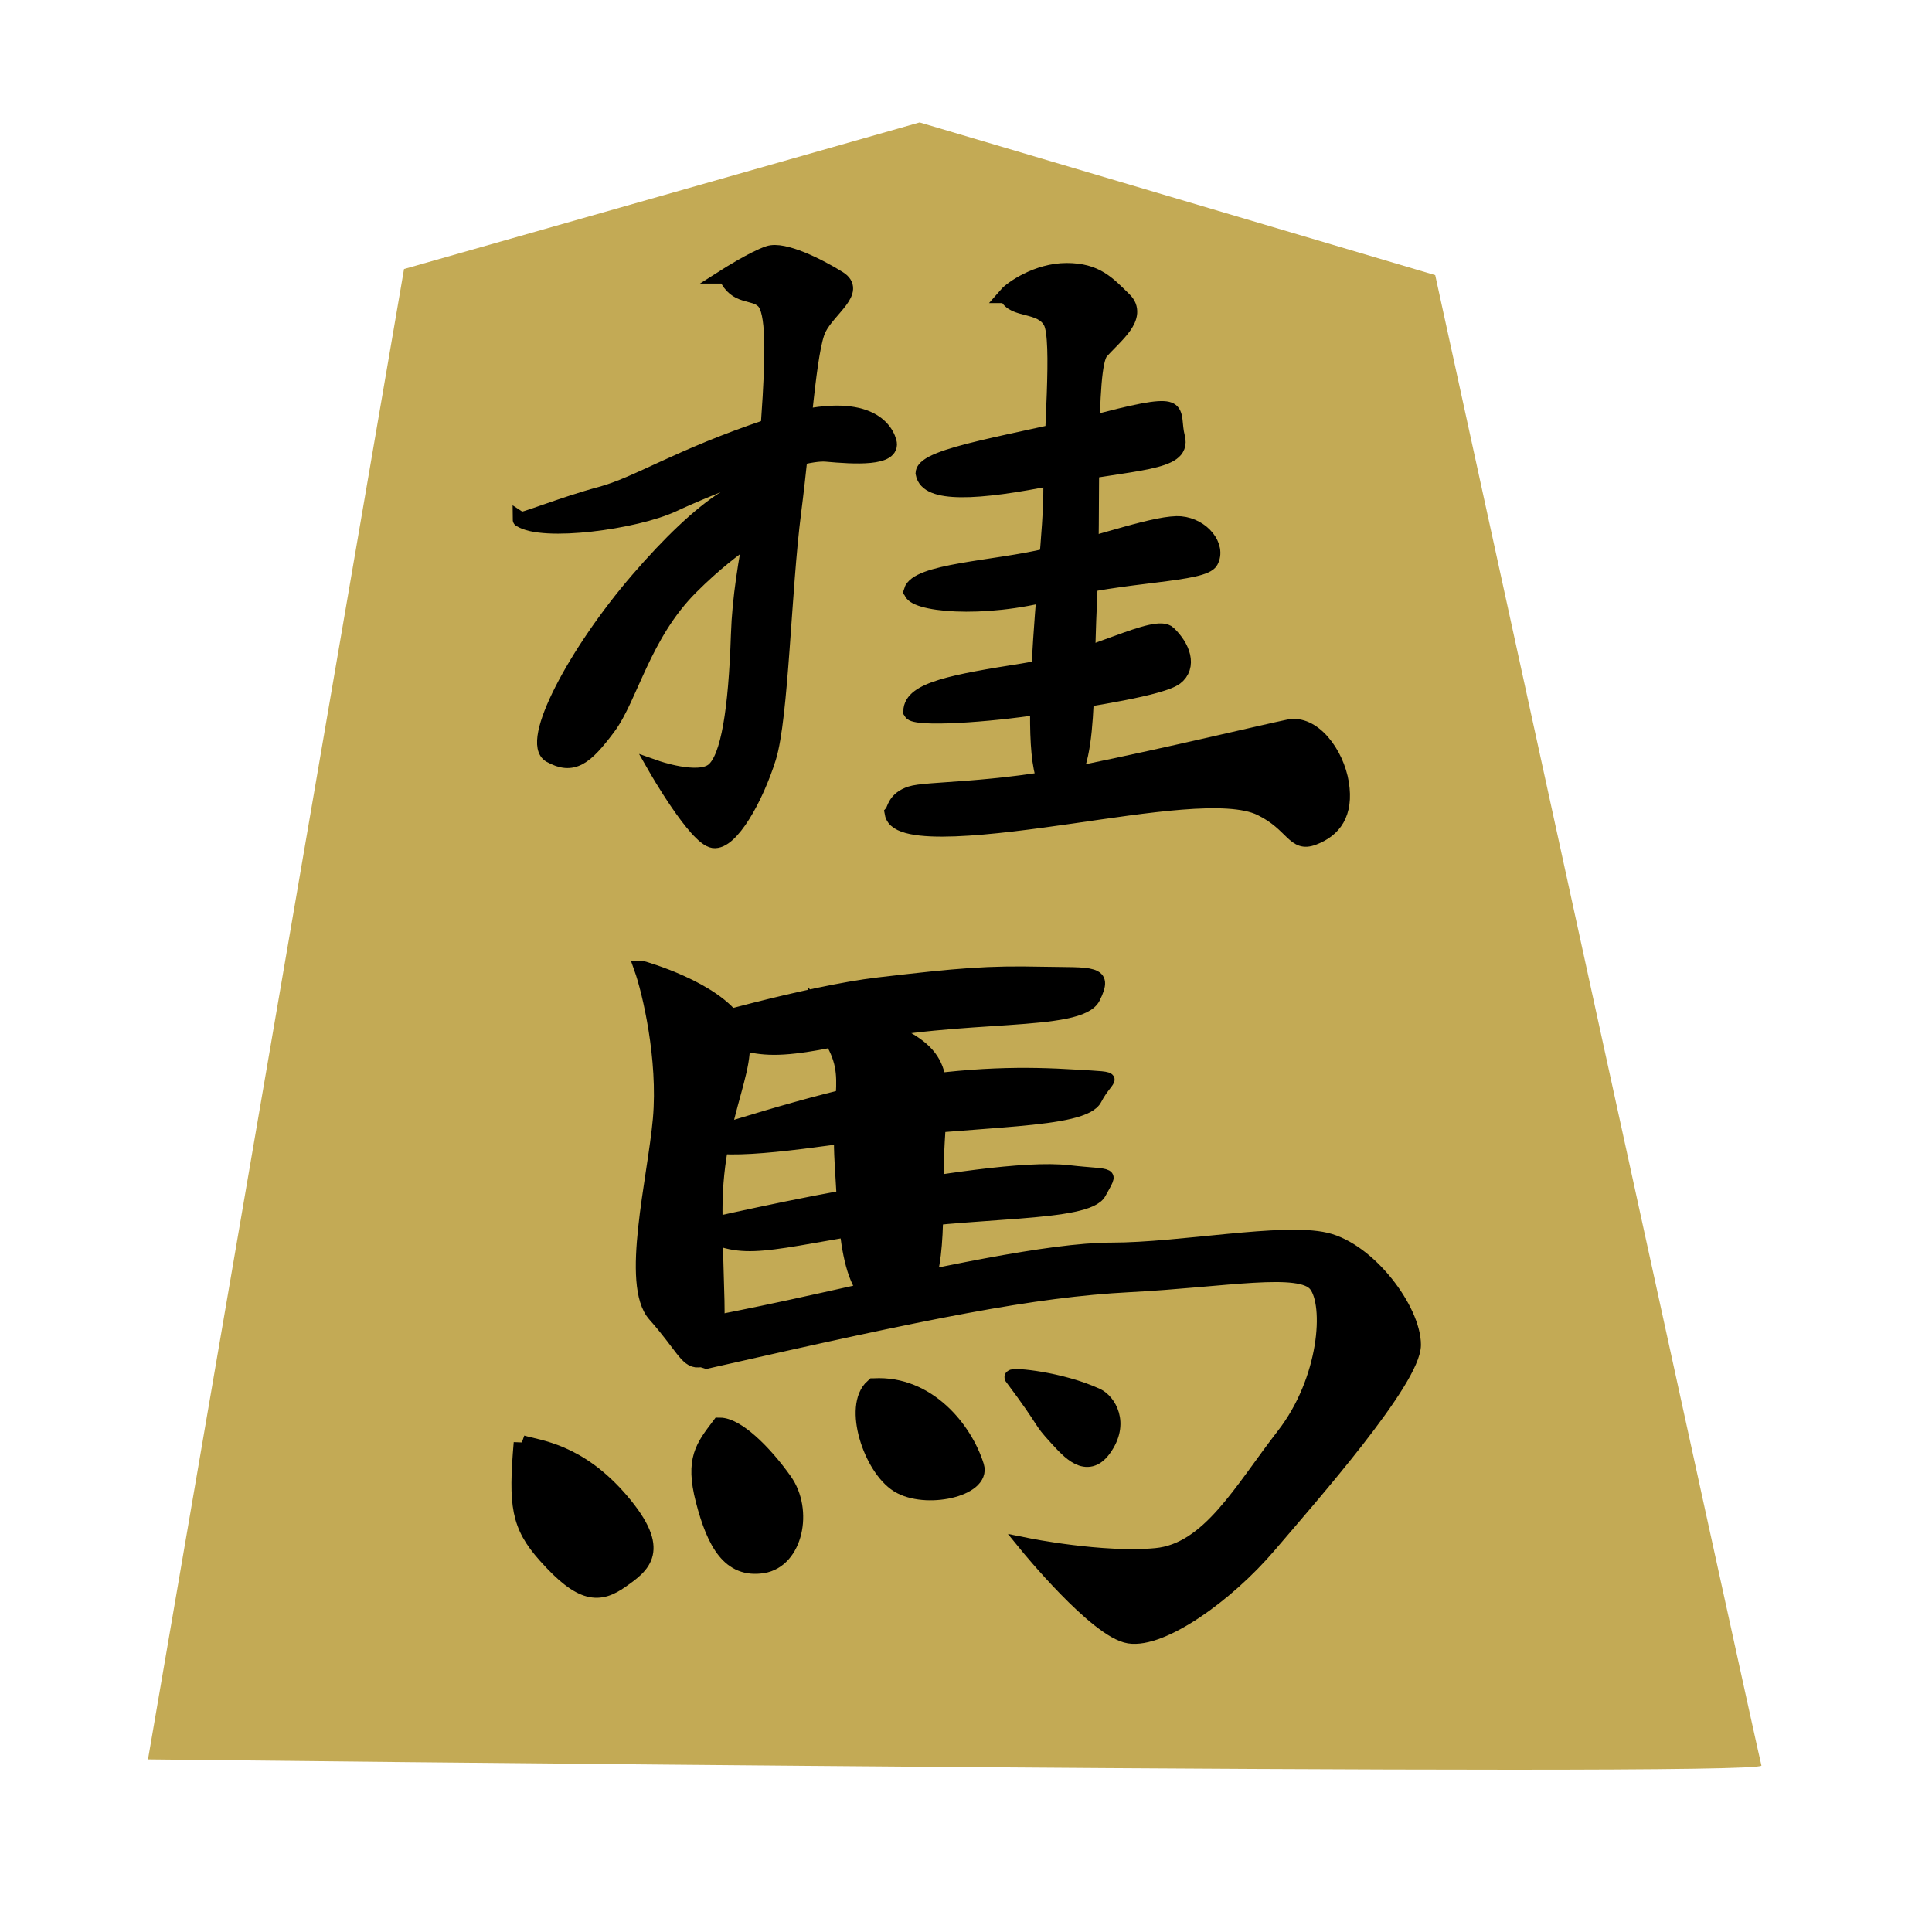
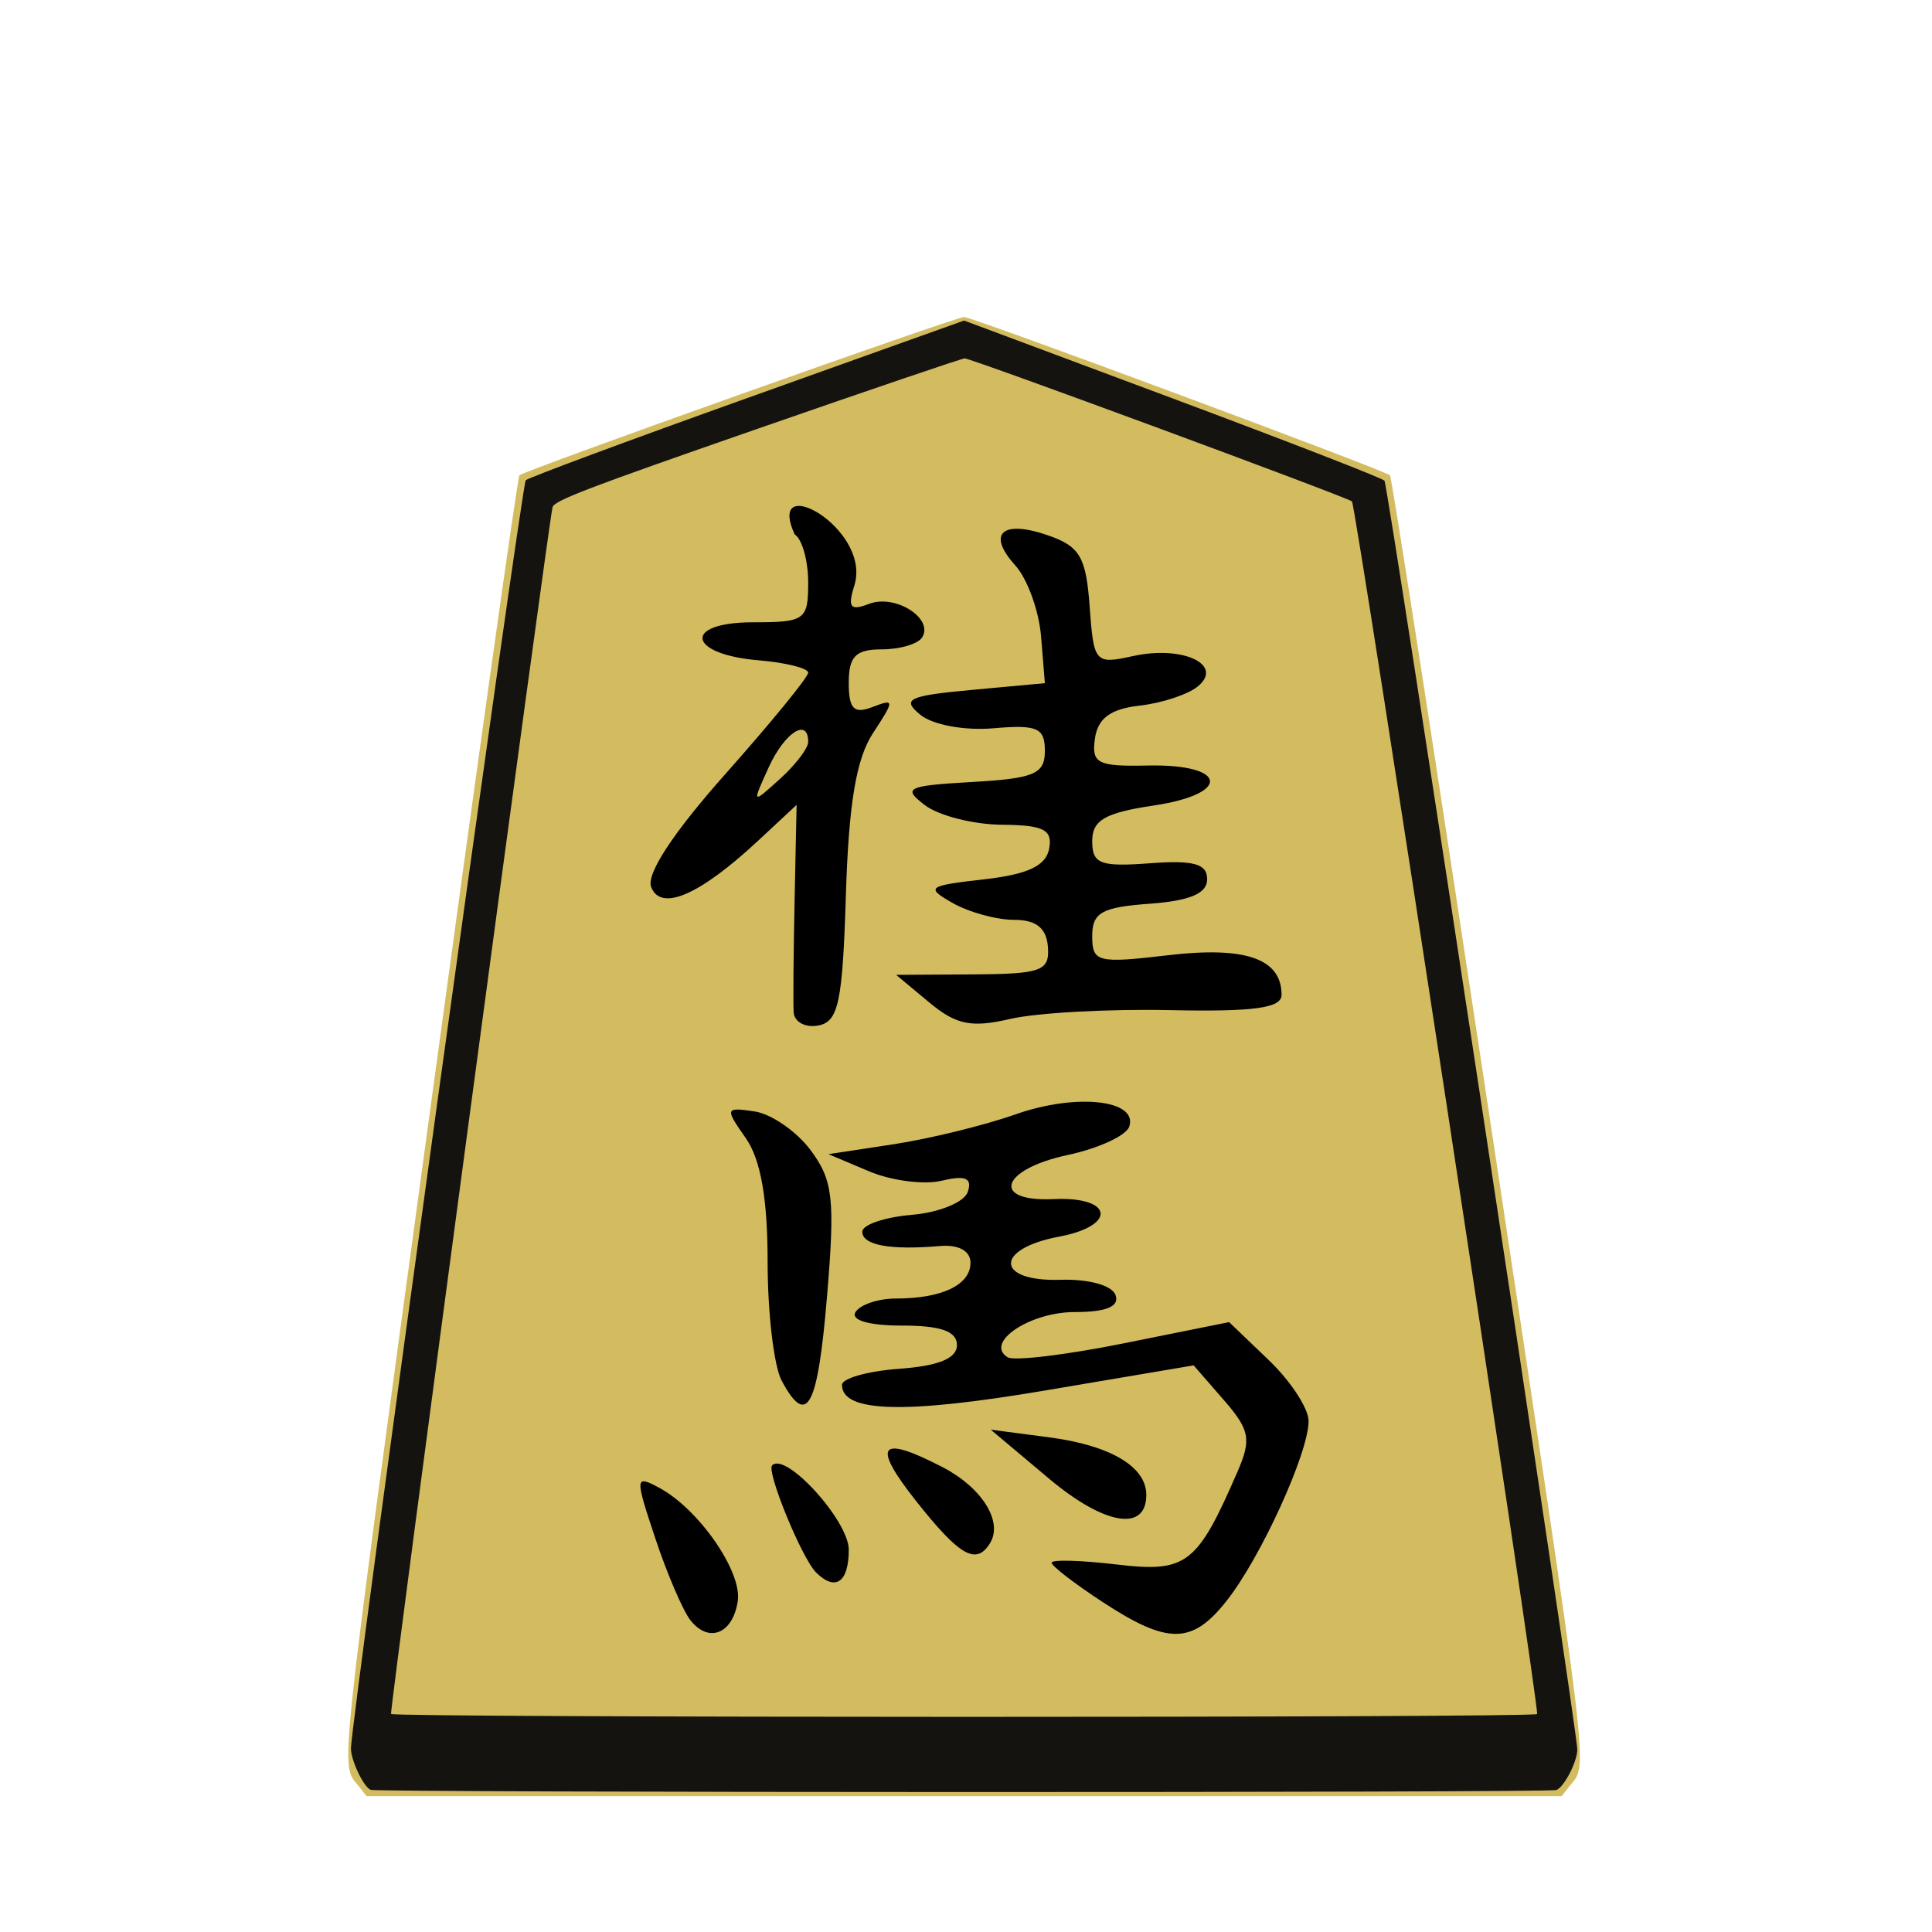
- <svg xmlns="http://www.w3.org/2000/svg" version="1.1" width="128" height="128" id="svg2">
-   <defs id="defs4" />
-   <g id="layer1">
-     <path d="m 9.805,116.565 c 0,0 107.126,1.214 106.894,0.405 C 116.466,116.16 95.087,18.228 95.087,18.228 L 60.928,8.111 26.768,17.823 9.805,116.565 z" id="path2800" style="fill:#c3aa55;fill-opacity:1;fill-rule:evenodd;stroke:none" />
-     <g transform="matrix(1.066578,0,0,1,-4.261859,0)" id="g24112">
-       <path d="m 45.84,68.25 c 5.364,0.706 4.172,2.118 11.027,0.471 6.855,-1.647 14.175,-0.706 15.069,-2.588 0.894,-1.882 -0.162,-1.616 -3.188,-1.687 -3.421,-0.079 -5.126,0.076 -10.18,0.706 -4.422,0.551 -11.834,2.863 -12.728,3.098 z" id="path13858" style="fill:#000000;fill-opacity:1;fill-rule:evenodd;stroke:#000000;stroke-width:0.796px;stroke-linecap:butt;stroke-linejoin:miter;stroke-opacity:1" />
-       <path d="m 47.875,90.182 c 13.818,-3.346 20.281,-4.738 26.265,-5.07 5.984,-0.332 10.639,-1.33 11.636,0 0.997,1.33 0.665,6.317 -1.995,9.974 -2.66,3.657 -4.655,7.647 -7.979,7.979 -3.325,0.332 -7.979,-0.665 -7.979,-0.665 0,0 4.322,5.652 6.317,5.984 1.995,0.332 5.984,-2.66 8.644,-5.984 2.66,-3.325 8.977,-10.971 8.977,-13.299 0,-2.327 -2.768,-6.277 -5.428,-6.941 -2.66,-0.665 -8.977,0.665 -13.299,0.665 -3.791,1e-6 -10.971,1.662 -17.953,3.325 -5.786,1.378 -8.619,1.871 -8.619,1.871 0,0 -0.332,1.579 1.413,2.161 z" id="path11674" style="fill:#000000;fill-opacity:1;fill-rule:evenodd;stroke:#000000;stroke-width:1px;stroke-linecap:butt;stroke-linejoin:miter;stroke-opacity:1" />
-       <path d="m 43.886,64.166 c 0.499,1.496 1.496,5.984 1.164,9.974 -0.332,3.99 -1.995,10.971 -0.332,12.966 1.662,1.995 1.998,3.058 2.66,2.992 1.662,-0.166 0.997,-3.325 0.997,-9.974 0,-6.649 2.66,-9.974 1.33,-12.301 -1.33,-2.327 -5.818,-3.657 -5.818,-3.657 z" id="path12402" style="fill:#000000;fill-opacity:1;fill-rule:evenodd;stroke:#000000;stroke-width:1px;stroke-linecap:butt;stroke-linejoin:miter;stroke-opacity:1" />
-       <path d="m 54.834,67.325 c 2.742,3.657 1.361,4.301 1.645,9.642 0.283,5.319 0.464,9.642 3.29,9.309 2.009,-0.198 2.193,-2.66 2.193,-7.979 0,-5.319 0.98,-7.314 -1.213,-8.977 -2.193,-1.662 -5.915,-1.662 -5.915,-1.995 z" id="path13130" style="fill:#000000;fill-opacity:1;fill-rule:evenodd;stroke:#000000;stroke-width:1.284px;stroke-linecap:butt;stroke-linejoin:miter;stroke-opacity:1" />
-       <path d="m 46.665,75.539 c 1.565,1.065 5.442,0.495 11.023,-0.337 6.912,-1.03 13.594,-0.715 14.382,-2.346 0.787,-1.631 1.753,-1.433 -1.245,-1.628 -2.998,-0.196 -6.454,-0.252 -11.859,0.732 -4.243,0.773 -11.421,3.323 -12.3,3.579 z" id="path14586" style="fill:#000000;fill-opacity:1;fill-rule:evenodd;stroke:#000000;stroke-width:0.728px;stroke-linecap:butt;stroke-linejoin:miter;stroke-opacity:1" />
-       <path d="m 46.879,81.334 c 3.163,1.827 3.728,1.367 11.083,0.036 6.428,-1.163 13.567,-0.693 14.383,-2.284 0.817,-1.59 0.82,-1.197 -1.953,-1.538 -2.773,-0.342 -8.29,0.66 -12.295,1.352 -4.366,0.755 -10.389,2.222 -11.218,2.434 z" id="path14588" style="fill:#000000;fill-opacity:1;fill-rule:evenodd;stroke:#000000;stroke-width:0.702px;stroke-linecap:butt;stroke-linejoin:miter;stroke-opacity:1" />
-       <path d="m 36.405,95.584 c -0.332,4.156 -0.166,5.486 1.496,7.481 2.263,2.715 3.325,2.66 4.655,1.662 1.33,-0.997 2.66,-1.995 0,-5.319 -2.66,-3.325 -5.153,-3.491 -6.151,-3.823 z" id="path14590" style="fill:#000000;fill-opacity:1;fill-rule:evenodd;stroke:#000000;stroke-width:1px;stroke-linecap:butt;stroke-linejoin:miter;stroke-opacity:1" />
-       <path d="m 48.706,94.421 c -0.997,1.413 -1.662,2.244 -0.997,4.987 0.701,2.89 1.662,4.655 3.657,4.322 1.995,-0.332 2.66,-3.657 1.33,-5.652 -1.33,-1.995 -2.992,-3.657 -3.99,-3.657 z" id="path15318" style="fill:#000000;fill-opacity:1;fill-rule:evenodd;stroke:#000000;stroke-width:1px;stroke-linecap:butt;stroke-linejoin:miter;stroke-opacity:1" />
-       <path d="m 58.298,91.894 c -1.357,1.281 -0.09,5.341 1.546,6.427 1.636,1.086 5.126,0.268 4.703,-1.177 -0.716,-2.444 -3,-5.446 -6.248,-5.25 z" id="path16046" style="fill:#000000;fill-opacity:1;fill-rule:evenodd;stroke:#000000;stroke-width:1.157px;stroke-linecap:butt;stroke-linejoin:miter;stroke-opacity:1" />
-       <path d="m 66.886,91.246 c 2.307,3.289 1.619,2.695 2.786,4.045 0.755,0.873 1.832,2.214 2.844,0.736 1.195,-1.746 0.276,-3.222 -0.412,-3.559 -2.242,-1.097 -5.248,-1.386 -5.218,-1.222 z" id="path16776" style="fill:#000000;fill-opacity:1;fill-rule:evenodd;stroke:#000000;stroke-width:1px;stroke-linecap:butt;stroke-linejoin:miter;stroke-opacity:1" />
-     </g>
-     <g transform="matrix(0.929875,0,0,1.064024,5.43612,-0.969076)" id="g24061">
-       <path d="m 57.683,51.532 c 0.332,1.662 7.481,0.831 12.8,0.166 5.319,-0.665 11.138,-1.496 13.465,-0.499 2.327,0.997 2.327,2.327 3.823,1.829 1.496,-0.499 2.327,-1.496 1.995,-3.325 -0.332,-1.829 -1.995,-3.823 -3.823,-3.491 -1.829,0.332 -8.145,1.662 -14.629,2.826 -6.483,1.164 -11.138,0.997 -12.301,1.33 -1.164,0.332 -1.164,0.997 -1.33,1.164 z" id="path17504" style="fill:#000000;fill-opacity:1;fill-rule:evenodd;stroke:#000000;stroke-width:1px;stroke-linecap:butt;stroke-linejoin:miter;stroke-opacity:1" />
-       <path d="m 65.829,19.283 c 0.499,0.997 2.494,0.499 3.158,1.662 0.665,1.164 0,7.148 0,10.805 0,3.657 -2.327,18.452 0.332,18.286 2.66,-0.166 2.161,-5.652 2.494,-11.636 0.332,-5.984 -0.166,-14.629 0.831,-15.626 0.997,-0.997 2.826,-2.161 1.662,-3.158 -1.164,-0.997 -1.995,-1.829 -4.156,-1.829 -2.161,0 -3.99,1.164 -4.322,1.496 z" id="path18232" style="fill:#000000;fill-opacity:1;fill-rule:evenodd;stroke:#000000;stroke-width:1px;stroke-linecap:butt;stroke-linejoin:miter;stroke-opacity:1" />
-       <path d="m 59.013,45.216 c 0,-1.33 3.158,-1.829 7.979,-2.494 4.821,-0.665 9.475,-3.158 10.473,-2.327 0.997,0.831 1.496,1.995 0.499,2.66 -0.997,0.665 -5.984,1.33 -9.642,1.829 -3.657,0.499 -8.977,0.831 -9.309,0.332 z" id="path18960" style="fill:#000000;fill-opacity:1;fill-rule:evenodd;stroke:#000000;stroke-width:1px;stroke-linecap:butt;stroke-linejoin:miter;stroke-opacity:1" />
-       <path d="m 58.96,37.718 c 0.13,0.882 5.206,1.324 10.263,0.132 5.057,-1.192 10.709,-1.059 11.304,-1.986 0.595,-0.927 -0.595,-2.251 -2.231,-2.384 -1.636,-0.132 -5.801,1.192 -9.52,1.986 -3.719,0.795 -9.371,0.927 -9.817,2.251 z" id="path19688" style="fill:#000000;fill-opacity:1;fill-rule:evenodd;stroke:#000000;stroke-width:0.844px;stroke-linecap:butt;stroke-linejoin:miter;stroke-opacity:1" />
-       <path d="m 59.844,30.375 c 0.299,1.432 3.99,1.25 9.475,0.278 5.486,-0.972 9.309,-0.833 8.81,-2.5 -0.499,-1.667 0.831,-2.5 -5.319,-1.111 -6.151,1.389 -12.865,2.161 -12.966,3.333 z" id="path20416" style="fill:#000000;fill-opacity:1;fill-rule:evenodd;stroke:#000000;stroke-width:0.914px;stroke-linecap:butt;stroke-linejoin:miter;stroke-opacity:1" />
-     </g>
-     <g transform="translate(-1.443955,-3.98961)" id="g24056">
-       <path d="m 49.538,22.275 c 0.665,1.496 1.829,0.997 2.494,1.662 0.665,0.665 0.665,3.325 0.332,7.979 -0.332,4.655 -1.829,9.143 -1.995,14.13 -0.166,4.987 -0.665,8.145 -1.662,8.977 -0.997,0.831 -3.823,-0.166 -3.823,-0.166 0,0 2.66,4.655 3.823,4.821 1.164,0.166 2.826,-2.826 3.657,-5.486 0.831,-2.66 0.997,-11.138 1.662,-16.291 0.665,-5.153 0.997,-10.805 1.662,-12.135 0.665,-1.33 2.66,-2.494 1.33,-3.325 -1.33,-0.831 -3.657,-1.995 -4.655,-1.662 -0.997,0.332 -2.826,1.496 -2.826,1.496 z" id="path21144" style="fill:#000000;fill-opacity:1;fill-rule:evenodd;stroke:#000000;stroke-width:1px;stroke-linecap:butt;stroke-linejoin:miter;stroke-opacity:1" />
-       <path d="m 53.029,36.904 c -1.33,-2.161 -5.153,0.665 -9.309,5.486 -4.156,4.821 -7.314,10.805 -5.818,11.636 1.496,0.831 2.327,0.166 3.823,-1.829 1.496,-1.995 2.327,-6.151 5.486,-9.309 3.158,-3.158 5.153,-3.823 5.486,-4.655 0.332,-0.831 0,-1.33 0.332,-1.33 z" id="path21872" style="fill:#000000;fill-opacity:1;fill-rule:evenodd;stroke:#000000;stroke-width:1px;stroke-linecap:butt;stroke-linejoin:miter;stroke-opacity:1" />
-       <path d="m 35.906,38.4 c 1.496,0.997 7.647,0.166 10.14,-0.997 2.494,-1.164 8.312,-3.491 10.14,-3.325 1.829,0.166 4.488,0.332 4.156,-0.831 -0.332,-1.164 -1.995,-2.992 -7.979,-0.997 -5.984,1.995 -8.644,3.823 -11.138,4.488 -2.494,0.665 -5.319,1.829 -5.319,1.662 z" id="path23326" style="fill:#000000;fill-opacity:1;fill-rule:evenodd;stroke:#000000;stroke-width:1px;stroke-linecap:butt;stroke-linejoin:miter;stroke-opacity:1" />
+ <svg xmlns="http://www.w3.org/2000/svg" id="svg3754" version="1.1" width="512" height="512">
+   <defs id="defs3758" />
+   <g id="g3764">
+     <g id="g3652">
+       <path id="path3768" d="m 95.072,473.365 c -4.895,-6.223 -5.789,2.254 18.785,-178.205 12.608,-92.587 23.31,-168.725 23.783,-169.195 1.294,-1.287 115.551,-41.954 117.86,-41.95 2.252,0.004 111.521,40.619 112.859,41.95 0.473,0.47 12.297,76.608 26.275,169.195 27.3,180.818 26.237,171.92 21.293,178.205 L 413.855,476 255.5,476 97.145,476 95.072,473.365 z" style="fill:#d3bc5f" />
+       <g transform="matrix(1.049989,0,0,1.049989,675.4788,35.83779)" id="g3625">
+         <path style="fill:#000000" d="m -469.065,374.796 c -1.893,-2.409 -5.872,-11.682 -8.843,-20.606 -5.204,-15.634 -5.169,-16.101 0.958,-12.822 9.975,5.339 20.947,21.143 19.841,28.581 -1.233,8.289 -7.315,10.755 -11.957,4.848 z m 103.971,-4.631 c -7.04,-4.611 -12.801,-9.056 -12.801,-9.879 0,-0.823 7.386,-0.621 16.414,0.448 17.671,2.093 20.33,0.045 30.543,-23.532 3.509,-8.1 3.046,-10.456 -3.539,-18.02 l -7.576,-8.701 -37.549,6.349 c -35.35,5.977 -51.203,5.537 -51.203,-1.423 0,-1.662 6.528,-3.495 14.508,-4.072 9.878,-0.715 14.508,-2.621 14.508,-5.974 0,-3.481 -4.061,-4.924 -13.856,-4.924 -8.368,0 -13.02,-1.352 -11.746,-3.414 1.16,-1.877 5.734,-3.414 10.163,-3.414 11.675,0 18.852,-3.437 18.852,-9.028 0,-2.985 -2.986,-4.628 -7.681,-4.224 -12.615,1.084 -19.628,-0.205 -19.628,-3.609 0,-1.764 5.642,-3.684 12.537,-4.267 6.903,-0.583 13.239,-3.193 14.099,-5.808 1.147,-3.485 -0.6,-4.229 -6.563,-2.797 -4.469,1.073 -12.734,0.004 -18.366,-2.376 l -10.241,-4.328 16.499,-2.514 c 9.074,-1.383 22.899,-4.774 30.722,-7.535 15.247,-5.383 30.944,-3.692 28.698,3.091 -0.754,2.278 -7.776,5.511 -15.604,7.186 -16.837,3.602 -19.439,11.86 -3.502,11.112 15.042,-0.706 16.11,6.718 1.366,9.484 -16.34,3.065 -16.072,11.397 0.351,10.883 7.196,-0.225 13.076,1.411 13.939,3.878 1.007,2.879 -2.351,4.267 -10.322,4.267 -11.386,0 -22.86,7.747 -16.915,11.421 1.591,0.983 14.817,-0.613 29.391,-3.547 l 26.498,-5.335 10.03,9.61 c 5.517,5.285 10.03,12.199 10.03,15.364 0,7.985 -11.989,34.306 -20.629,45.29 -8.758,11.135 -14.84,11.2 -31.428,0.337 z m -72.27,-7.43 c -3.578,-3.555 -12.579,-25.522 -11.075,-27.027 3.474,-3.474 19.341,14 19.341,21.301 0,8.256 -3.37,10.591 -8.266,5.726 z m 25.334,-17.921 c -11.386,-14.376 -9.435,-16.943 6.583,-8.66 9.973,5.157 15.358,13.777 12.001,19.209 -3.481,5.632 -7.638,3.272 -18.584,-10.549 z m 33.416,-5.797 -14.641,-12.308 14.642,1.919 c 15.533,2.035 24.614,7.397 24.614,14.533 0,9.446 -10.565,7.668 -24.615,-4.143 z m -67.431,-24.7 c -1.944,-3.631 -3.534,-17.115 -3.534,-29.962 0,-15.985 -1.742,-25.846 -5.517,-31.236 -5.298,-7.564 -5.21,-7.831 2.218,-6.733 4.254,0.628 10.639,5.049 14.189,9.823 5.626,7.565 6.155,12.28 4.119,36.696 -2.365,28.357 -5.064,33.393 -11.475,21.413 z m 3.034,-92.994 c -0.142,-2.484 -0.032,-15.27 0.246,-28.412 l 0.505,-23.895 -9.633,8.97 c -14.847,13.825 -24.654,18.077 -27.085,11.742 -1.262,-3.29 5.616,-13.741 18.825,-28.603 11.448,-12.881 20.814,-24.347 20.814,-25.48 0,-1.133 -5.642,-2.537 -12.537,-3.119 -18.008,-1.522 -19.187,-9.593 -1.402,-9.593 13.15,0 13.939,-0.568 13.939,-10.039 0,-5.522 -1.536,-10.989 -3.414,-12.149 -7.413,-16.315 19.138,-1.7 15.156,12.593 -1.865,5.877 -1.187,6.791 3.657,4.933 6.559,-2.517 16.338,3.671 13.376,8.463 -1.029,1.665 -5.62,3.027 -10.203,3.027 -6.584,0 -8.332,1.768 -8.332,8.427 0,6.618 1.28,7.936 5.964,6.138 5.649,-2.168 5.656,-1.818 0.132,6.612 -4.209,6.424 -6.106,17.766 -6.818,40.759 -0.841,27.164 -1.866,32.027 -6.959,33.001 -3.286,0.628 -6.09,-0.89 -6.233,-3.375 z m 3.673,-68.197 c 0,-6.236 -5.954,-2.395 -9.978,6.437 -4.236,9.298 -4.229,9.305 2.866,2.885 3.912,-3.54 7.113,-7.735 7.113,-9.321 z m 30.557,65.751 -8.368,-6.964 19.416,-0.114 c 17.277,-0.101 19.359,-0.865 18.902,-6.941 -0.358,-4.747 -2.961,-6.827 -8.546,-6.827 -4.418,0 -11.387,-1.91 -15.488,-4.244 -6.927,-3.943 -6.369,-4.367 7.874,-5.974 11.032,-1.245 15.648,-3.404 16.465,-7.703 0.917,-4.831 -1.361,-5.994 -11.917,-6.082 -7.178,-0.06 -15.915,-2.277 -19.415,-4.928 -5.767,-4.368 -4.647,-4.918 11.947,-5.865 15.676,-0.895 18.311,-2.026 18.311,-7.86 0,-5.811 -1.91,-6.65 -12.972,-5.697 -7.358,0.634 -15.359,-0.849 -18.489,-3.426 -4.773,-3.93 -3.023,-4.773 12.972,-6.25 l 18.489,-1.707 -0.962,-11.799 c -0.529,-6.489 -3.464,-14.563 -6.522,-17.942 -7.281,-8.045 -3.293,-11.617 8.404,-7.527 7.922,2.77 9.48,5.461 10.381,17.929 1.031,14.253 1.342,14.608 10.964,12.495 12.507,-2.747 22.992,2.159 16.353,7.652 -2.465,2.04 -9.091,4.228 -14.723,4.864 -7.316,0.825 -10.532,3.193 -11.26,8.289 -0.901,6.304 0.648,7.098 13.308,6.827 20.1,-0.43 21.276,7.126 1.57,10.082 -12.371,1.855 -15.566,3.703 -15.566,9.004 0,5.741 2.02,6.519 14.508,5.586 11.102,-0.829 14.508,0.118 14.508,4.037 0,3.584 -4.354,5.435 -14.508,6.17 -12.082,0.874 -14.508,2.237 -14.508,8.15 0,6.617 1.307,6.947 19.184,4.846 19.54,-2.297 28.606,0.876 28.606,10.01 0,3.341 -6.999,4.297 -28.162,3.849 -15.489,-0.328 -33.613,0.668 -40.275,2.214 -9.856,2.287 -13.672,1.513 -20.481,-4.153 z" id="path3623" />
+       </g>
+       <path id="path3766" d="M 98.223,474.329 C 96.361,473.58 93,466.523 93,463.362 c 0,-6.814 45.233,-334.977 46.326,-336.092 0.663,-0.676 27.073,-10.476 58.689,-21.776 l 57.484,-20.546 55.2,20.612 c 30.36,11.337 55.65,21.155 56.201,21.819 C 367.855,128.53 418,458.492 418,463.621 c 0,3.221 -3.472,9.962 -5.539,10.755 -1.935,0.743 -312.389,0.695 -314.238,-0.048 z M 407.349,454.244 c 0.727,-1.176 -48,-320.294 -49.07,-321.364 -1.033,-1.033 -100.745,-37.863 -102.627,-37.906 -0.634,-0.015 -25.35,8.387 -54.926,18.67 -45.346,15.766 -53.855,19.023 -54.294,20.777 -1.169,4.676 -43.246,319.074 -42.799,319.796 0.622,1.007 303.093,1.034 303.716,0.027 z" style="fill:#151310" />
    </g>
  </g>
</svg>
